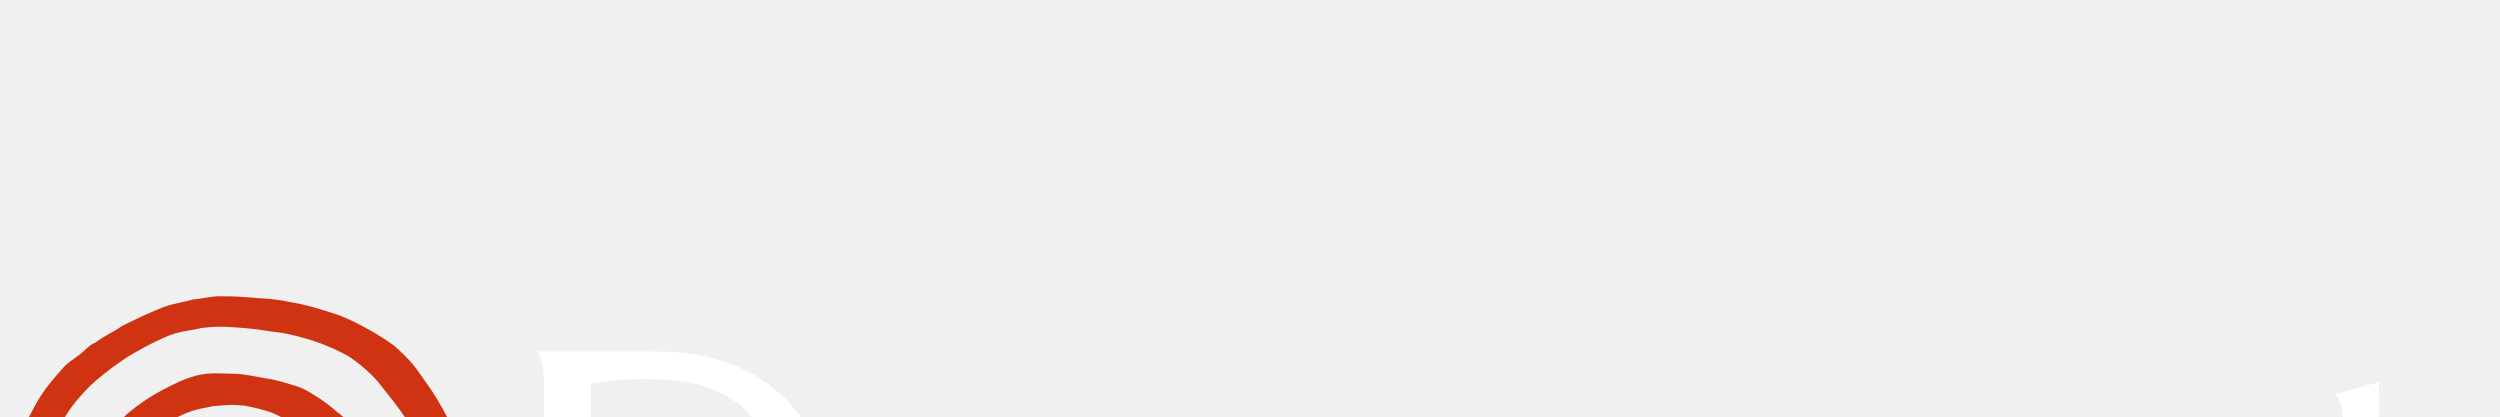
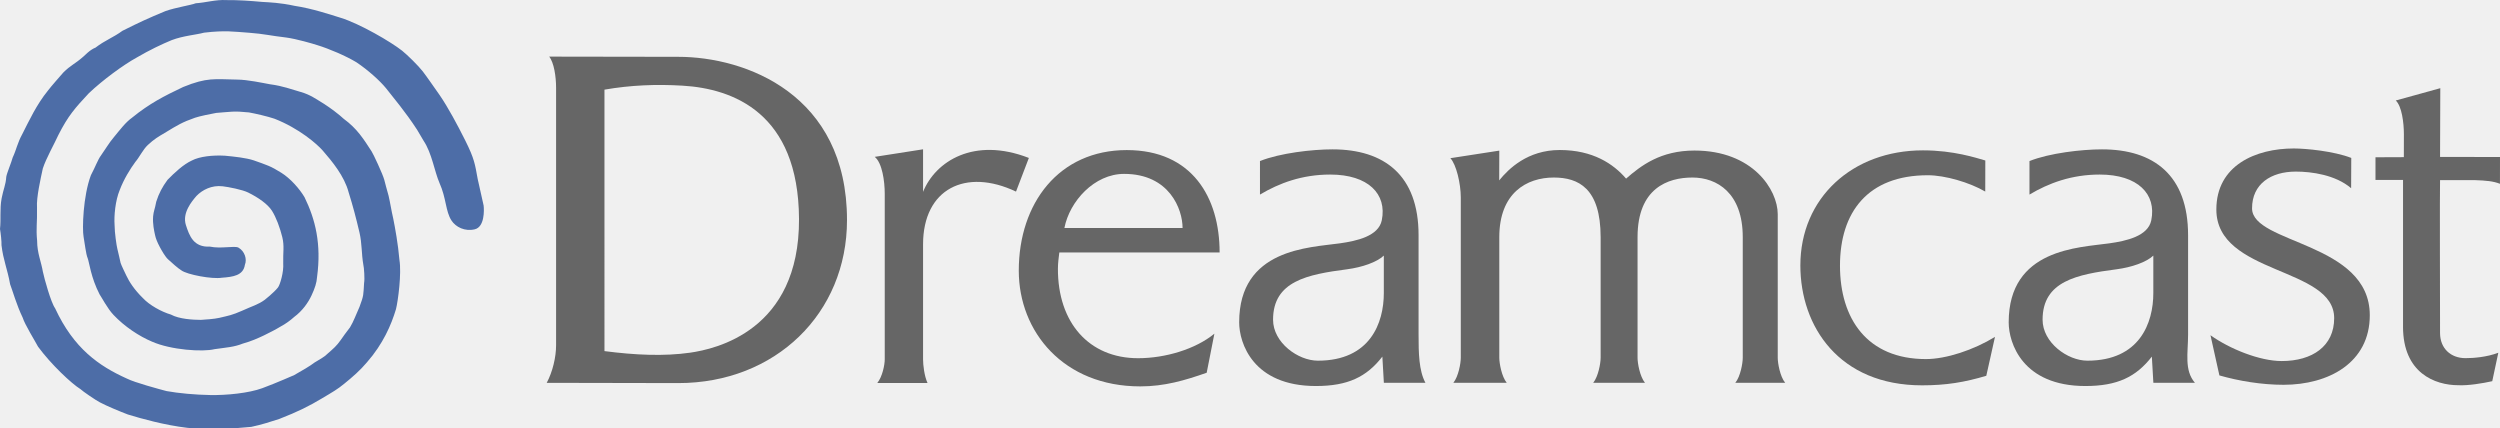
- <svg xmlns="http://www.w3.org/2000/svg" version="1.1" id="svg50">
-   <defs id="defs44" />
-   <g id="layer1" transform="translate(0,-244.0833)">
-     <g id="Page-1" style="fill:none;fill-rule:evenodd;stroke:none;stroke-width:1" transform="matrix(0.2709441,0,0,0.2709441,0.1228597,259.7368)">
-       <g id="mainlogo" style="fill-rule:nonzero">
-         <g id="Group" transform="translate(103.2,10.32)" style="fill:#ffffff">
-           <polygon id="Path" points="373.304,56.882 377.985,56.882 377.985,57.561 376.037,57.561 376.037,62.846 375.269,62.846 375.269,57.561 373.304,57.561 " />
-           <polygon id="polygon5" points="379.834,56.882 381.554,61.953 383.273,56.882 384.36,56.882 384.36,62.846 383.577,62.846 383.577,58 381.948,62.846 381.161,62.846 379.533,58 379.533,62.846 378.747,62.846 378.747,56.882 " />
-           <path d="m 2.419,6.316 c 0,-2.072 -0.394,-4.755 -1.309,-5.883 5.997,0 18.954,0.04 24.507,0.04 12.779,0 32.058,7.092 32.058,31.005 0,17.746 -13.61,30.967 -32.058,30.967 -4.046,0 -19.496,-0.05 -24.978,-0.05 C 1.763,60.32 2.419,57.505 2.419,55.283 Z M 11.61,56.367 c 5.898,0.767 11.343,1.002 16.269,0.298 4.766,-0.682 20.782,-4.132 20.682,-25.395 C 48.467,11.12 36.021,6.513 26.432,5.949 c -5.004,-0.295 -9.835,-0.106 -14.823,0.758 z" id="Shape" />
-           <path d="m 62.941,19.472 9.181,-1.434 c 0,1.88 0,7.393 0,8.084 2.355,-5.82 9.683,-10.496 20.095,-6.444 l -2.441,6.392 C 80.246,21.547 72.122,25.515 72.122,36.099 v 21.839 c 0,1.04 0.227,3.137 0.847,4.483 h -9.537 c 0.963,-1.188 1.41,-3.443 1.41,-4.483 V 26.436 c -0.003,-2.285 -0.469,-5.822 -1.902,-6.964 z" id="path8" />
-           <path d="m 353.218,23.855 c 0,0.596 0,25.997 0,27.893 0,8.757 6.036,11.098 10.508,11.098 1.889,0.092 4.569,-0.349 6.44,-0.765 l 1.151,-5.405 c -2.18,0.834 -4.714,1.029 -6.235,1.029 -2.804,0 -4.831,-1.861 -4.831,-4.772 0,-2.612 -0.066,-28.216 0,-29.034 h -0.029 c 0.372,0 6.189,-0.021 6.776,0 1.907,0.067 3.371,0.183 4.633,0.691 l 0.007,-5.09 c 0,0 -11.167,-0.015 -11.386,-0.015 l 0.046,-13.056 -8.461,2.338 c 1.166,1.091 1.545,4.285 1.545,6.391 0,0 -0.007,3.901 -0.007,4.371 -0.379,0 -4.677,0.021 -5.388,0.021 v 4.301 c 0.751,0 5.231,0.003 5.231,0.003 z" id="path10" />
-           <path d="m 316.646,53.351 c 3.637,2.598 9.345,4.905 13.53,4.905 5.807,0 9.966,-2.825 9.966,-8.143 0,-9.816 -22.379,-8.189 -22.379,-20.643 0,-8.421 7.53,-11.589 14.706,-11.589 2.307,0 7.573,0.501 10.919,1.796 l -0.027,5.752 c -2.975,-2.541 -7.512,-3.155 -10.503,-3.155 -4.748,0 -8.314,2.356 -8.314,6.976 0,6.783 22.362,6.39 22.362,20.314 0,9.005 -7.8,13.204 -16.387,13.204 -4.184,0 -8.548,-0.741 -12.178,-1.781 l -1.695,-7.634 z" id="path12" />
-           <path d="m 181.552,23.942 c 0,-0.509 0.018,-5.07 0.018,-5.654 l -9.296,1.437 c 1.121,1.174 1.981,4.836 1.981,7.454 v 30.456 c 0,1.04 -0.446,3.563 -1.411,4.748 h 10.134 c -0.961,-1.188 -1.408,-3.709 -1.408,-4.748 v -22.915 c 0,-8.385 5.187,-11.321 10.35,-11.321 4.673,0 8.896,2.023 8.896,11.321 v 22.916 c 0,1.04 -0.447,3.562 -1.408,4.748 h 9.828 c -0.966,-1.188 -1.408,-3.709 -1.408,-4.748 v -22.916 c 0,-9.297 5.743,-11.321 10.426,-11.321 4.67,0 9.555,2.933 9.555,11.321 v 22.916 c 0,1.04 -0.443,3.562 -1.412,4.748 h 9.467 c -0.969,-1.188 -1.41,-3.709 -1.41,-4.748 V 30.368 c 0,-4.647 -4.744,-12.094 -15.816,-12.094 -6.443,0 -10.163,2.866 -12.989,5.332 -2.402,-2.804 -6.312,-5.433 -12.596,-5.433 -6.12,-0.003 -9.734,3.586 -11.502,5.768 z" id="path14" />
-           <path d="m 159.634,38.23 c -1.327,1.25 -4.105,2.218 -6.972,2.596 -7.535,0.986 -14.063,2.239 -14.063,9.578 0,4.354 4.747,7.781 8.506,7.781 9.957,0 12.53,-7.184 12.53,-12.844 v -7.111 h -0.002 z M 136.111,20.27 c 3.8,-1.523 9.932,-2.221 13.778,-2.221 9.821,0 16.347,4.906 16.347,16.297 v 18.896 c 0,3.499 0.053,6.815 1.3,9.143 h -7.893 l -0.286,-4.971 c -2.987,3.859 -6.559,5.586 -12.621,5.586 -11.963,0 -14.574,-8.173 -14.574,-12.099 0,-14.015 13.34,-14.177 19.134,-15.004 3.206,-0.452 7.328,-1.359 7.95,-4.364 1.022,-4.971 -2.53,-8.698 -9.791,-8.698 -5.329,0 -9.695,1.621 -13.342,3.803 l -0.003,-6.367 z m 169.681,17.959 c -1.325,1.25 -4.105,2.218 -6.974,2.596 -7.534,0.986 -14.059,2.239 -14.059,9.578 0,4.354 4.744,7.781 8.503,7.781 9.955,0 12.53,-7.184 12.53,-12.844 z M 282.272,20.27 c 3.799,-1.523 9.938,-2.221 13.78,-2.221 9.816,0 16.342,4.906 16.342,16.297 v 18.896 c 0,3.499 -0.763,6.743 1.297,9.143 h -7.891 l -0.287,-4.971 c -2.991,3.859 -6.558,5.586 -12.62,5.586 -11.956,0 -14.571,-8.173 -14.571,-12.099 0,-14.015 13.34,-14.177 19.132,-15.004 3.207,-0.452 7.333,-1.359 7.948,-4.364 1.023,-4.971 -2.529,-8.698 -9.791,-8.698 -5.328,0 -9.693,1.621 -13.341,3.803 v -6.364 l 0.003,-0.003 z" id="path16" />
-           <path d="m 273.868,26.065 c -2.961,-1.73 -7.636,-3.1 -10.896,-3.1 -11.448,0 -16.694,7.039 -16.694,17.179 0,10.045 5.13,17.738 16.325,17.738 3.837,0 9.06,-1.725 13.115,-4.216 l -1.649,7.39 c -4.127,1.228 -7.604,1.813 -12.207,1.813 -15.734,0 -23.109,-11.16 -23.109,-22.772 0,-12.832 9.893,-21.859 23.282,-21.859 5.852,0 10.123,1.434 11.847,1.925 l -0.014,5.902 z" id="path18" />
-           <path d="m 97.736,40.681 c 0.007,-1.061 0.148,-2.073 0.267,-3.053 h 30.445 c 0,-10.465 -5.235,-19.443 -17.634,-19.443 -12.87,0 -20.511,10.065 -20.511,22.902 0,11.608 8.506,21.982 23.076,21.982 4.606,0 8.457,-1.134 12.615,-2.59 l 1.463,-7.422 c -3.556,2.927 -9.303,4.659 -14.49,4.659 -9.323,0 -15.27,-6.75 -15.23,-17.035 z m 1.231,-7.695 c 0.988,-5.091 5.7,-10.279 11.338,-10.279 8.615,0 11.109,6.723 11.109,10.279 -0.002,0 -22.447,0.016 -22.447,0 z" id="path20" />
-         </g>
-         <path d="m 55.95,1.108 c 3.413,0.513 6.902,1.706 8.721,2.262 3.664,1.12 9.612,4.602 11.714,6.27 0.995,0.789 3.083,2.858 3.894,3.898 0.789,1.014 2.294,3.21 3.253,4.565 1.532,2.233 3.332,5.561 4.857,8.621 1.706,3.421 1.823,4.412 2.34,7.271 l 1.127,5.041 c 0.106,0.872 0.195,4.069 -1.683,4.516 -1.876,0.448 -3.611,-0.415 -4.429,-1.681 -1.132,-1.751 -0.974,-4.236 -2.256,-7.081 -0.998,-2.3 -1.433,-5.642 -3.028,-8.045 l -1.25,-2.114 c -2.213,-3.406 -4.518,-6.109 -5.892,-7.872 -1.213,-1.482 -3.474,-3.495 -5.617,-4.927 -1.983,-1.202 -5.188,-2.574 -7.498,-3.279 -0.736,-0.24 -3.891,-1.167 -5.848,-1.428 -2.66,-0.298 -4.408,-0.719 -6.934,-0.897 -3.122,-0.22 -4.616,-0.497 -8.664,-0.024 -1.533,0.416 -3.96,0.581 -6.146,1.416 -1.766,0.72 -4.219,1.883 -6.625,3.296 -2.59,1.42 -6.517,4.322 -9.124,6.8 -2.626,2.806 -3.941,4.312 -5.751,7.869 -0.801,1.76 -2.353,4.483 -2.979,6.404 -0.427,1.951 -1.241,5.59 -1.106,7.358 0.063,3.166 -0.215,3.818 0.023,6.407 0.009,2.331 0.773,3.946 1.092,5.853 0.271,1.316 1.537,5.872 2.317,6.933 3.551,7.654 8.32,10.969 13.636,13.362 1.498,0.764 6.184,2.018 7.54,2.376 2.313,0.417 5.355,0.697 8.284,0.752 3.081,0.059 7.329,-0.356 9.905,-1.306 2.79,-1.026 6.017,-2.486 5.98,-2.442 1.293,-0.716 3.27,-1.881 3.884,-2.392 1.189,-0.761 1.907,-1.056 2.609,-1.789 1.018,-0.888 1.632,-1.401 2.403,-2.503 0.427,-0.62 1.111,-1.571 1.771,-2.412 0.714,-1.17 1.124,-2.402 1.82,-3.925 0.832,-2.256 0.703,-2.147 0.863,-4.538 0.15,-0.694 -0.017,-3.026 -0.141,-3.422 -0.376,-2.152 -0.243,-4.05 -0.736,-6.14 -0.663,-2.827 -1.219,-4.942 -2.066,-7.653 -0.799,-3.052 -3.144,-5.881 -4.904,-7.902 -1.09,-1.253 -4.473,-4.21 -9.166,-6.057 -1.323,-0.445 -3.483,-0.949 -4.856,-1.2 -2.933,-0.306 -3.41,-0.109 -6.217,0.095 -0.967,0.169 -3.209,0.627 -4.035,0.917 -2.411,0.847 -3.298,1.385 -5.764,2.895 -1.147,0.666 -2.012,1.176 -3.186,2.276 -0.937,0.867 -1.606,2.339 -2.363,3.204 -1.04,1.414 -2.196,3.299 -2.972,5.333 -0.841,2.024 -1.112,4.871 -0.983,6.704 0,1.394 0.379,3.954 0.53,4.512 0.151,0.559 0.53,2.296 0.611,2.645 0.083,0.348 0.985,2.185 1.111,2.454 0.51,1.084 1.484,2.639 3.124,4.23 1.213,1.324 3.554,2.623 5.31,3.126 1.572,0.865 4.224,1.01 5.693,1.013 0.722,-0.046 2.566,-0.158 3.529,-0.388 1.953,-0.469 2.312,-0.482 4.324,-1.355 1.806,-0.838 3.03,-1.139 4.288,-2.067 0,0 1.726,-1.352 2.51,-2.343 0.414,-0.519 1.123,-3.01 0.998,-4.552 -0.059,-2.11 0.249,-3.307 -0.184,-5.042 -0.43,-1.736 -1.164,-3.748 -1.962,-4.988 -0.808,-1.256 -2.542,-2.479 -4.516,-3.455 -1.108,-0.547 -3.726,-1.053 -4.839,-1.183 -2.11,-0.251 -3.875,0.708 -4.948,1.803 -0.931,1.063 -2.769,3.271 -2.037,5.553 0.663,2.064 1.465,4.265 4.561,4.102 2.127,0.444 4.584,-0.197 5.403,0.178 1.215,0.691 1.681,2.213 1.241,3.277 -0.309,2.049 -2.273,2.294 -4.365,2.453 -1.875,0.314 -6.635,-0.604 -7.68,-1.387 -0.702,-0.416 -1.778,-1.416 -2.534,-2.094 -0.544,-0.488 -1.158,-1.572 -1.58,-2.351 -0.514,-0.958 -0.777,-1.662 -0.909,-2.285 -0.159,-0.74 -0.483,-2.155 -0.36,-3.568 0.085,-0.953 0.339,-1.361 0.592,-2.755 0.507,-1.582 1.135,-2.786 2.148,-4.157 1.318,-1.338 2.992,-2.931 4.627,-3.671 1.441,-0.762 3.967,-1.041 6.25,-0.908 1.854,0.177 4.044,0.403 5.495,0.888 2.48,0.886 3.189,1.063 5.226,2.348 1.719,1.064 3.45,3.024 4.417,4.646 2.055,4.205 3.234,8.882 2.377,15.182 -0.07,1.063 -0.401,2.101 -1.064,3.512 -0.614,1.299 -1.686,2.881 -3.301,4.07 -0.648,0.601 -1.674,1.342 -2.507,1.774 -1.183,0.717 -1.977,1.091 -3.21,1.711 -1.084,0.511 -2.348,1.092 -3.996,1.55 -1.785,0.706 -3.156,0.734 -5.402,1.069 -2.208,0.556 -8.258,0.161 -11.861,-1.429 -2.457,-1.035 -5.215,-2.856 -7.314,-5.077 -1.164,-1.223 -2.306,-3.437 -2.639,-3.89 -1.668,-3.207 -1.994,-6.22 -2.263,-6.857 -0.363,-0.86 -0.543,-2.79 -0.788,-4.11 -0.274,-1.483 -0.105,-7.689 1.391,-11.673 0.844,-1.587 1.337,-3.001 1.907,-3.744 1.026,-1.459 1.521,-2.369 2.393,-3.403 1.314,-1.593 2.27,-2.893 3.549,-3.811 3.262,-2.651 5.985,-4.051 9.671,-5.802 4.579,-1.864 5.954,-1.479 10.289,-1.41 1.95,0.017 4.787,0.63 6.183,0.883 2.59,0.345 4.075,0.969 5.825,1.458 1.873,0.523 2.955,1.359 4.494,2.287 1.264,0.816 2.754,1.936 3.737,2.845 2.517,1.846 3.73,3.785 5.273,6.167 0.281,0.399 2.111,4.302 2.403,5.389 0.136,0.544 0.549,2.106 0.816,3.019 0.341,1.449 0.508,2.731 0.891,4.367 0.341,1.683 0.922,4.861 1.173,7.832 0.426,2.55 -0.255,7.754 -0.654,9.349 -0.89,2.978 -2.451,6.613 -5.528,10.115 -1.306,1.551 -2.696,2.751 -4.303,4.057 -1.227,1.023 -2.282,1.622 -4.18,2.754 -2.577,1.538 -4.537,2.521 -8.15,3.933 -1.471,0.472 -3.325,1.093 -5.322,1.505 -3.869,0.351 -7.846,0.692 -12.185,0.177 -4.34,-0.518 -8.688,-1.74 -11.257,-2.528 -1.418,-0.531 -4.163,-1.681 -5.313,-2.305 -0.75,-0.378 -3.262,-2.097 -3.688,-2.509 -1.72,-1.064 -5.572,-4.686 -8.059,-8.062 -0.544,-1.047 -2.503,-4.174 -2.929,-5.545 C 3.169,57.985 2.381,55.178 1.92,53.98 1.431,51.181 0.605,49.38 0.284,46.574 0.32,45.914 0.151,44.358 0,43.497 c 0.218,-1.922 -0.074,-3.732 0.308,-5.825 0.335,-1.766 0.777,-2.503 0.884,-4.099 0.104,-0.683 0.981,-2.737 1.217,-3.651 0.71,-1.505 0.886,-2.744 1.812,-4.426 1.332,-2.621 2.728,-5.636 4.869,-8.271 0.612,-0.817 2.347,-2.776 2.938,-3.455 1.397,-1.397 2.217,-1.618 3.802,-3.019 0.163,-0.103 1.212,-1.297 2.309,-1.707 1.815,-1.404 3.386,-1.918 5.115,-3.195 3.465,-1.727 4.727,-2.31 8.167,-3.742 1.989,-0.71 4.759,-1.101 5.757,-1.488 1.9,-0.118 3.828,-0.723 5.825,-0.604 2.242,-0.021 4.501,0.139 6.755,0.344 1.519,0.088 3.502,0.162 6.191,0.746 z" id="path23" style="fill:#cf3311" />
-       </g>
-     </g>
+ <svg xmlns="http://www.w3.org/2000/svg" version="1.2" id="Layer_1" x="0px" y="0px" xml:space="preserve">
+   <defs id="defs29" />
+   <g id="g22">
+     <path fill="#666666" d="M122.813,19.344c0-2.409-0.458-5.529-1.522-6.841c6.973,0,22.039,0.046,28.497,0.046   c14.859,0,37.277,8.247,37.277,36.052c0,20.635-15.826,36.008-37.277,36.008c-4.705,0-22.67-0.058-29.044-0.058   c1.306-2.411,2.069-5.685,2.069-8.269V19.344L122.813,19.344z M133.5,77.543c6.858,0.892,13.189,1.165,18.917,0.347   c5.542-0.793,24.165-4.805,24.049-29.529c-0.109-23.431-14.581-28.788-25.731-29.443c-5.819-0.343-11.436-0.123-17.236,0.881   L133.5,77.543L133.5,77.543z" id="path6" />
+     <path fill="#666666" d="M193.187,34.642l10.676-1.667c0,2.186,0,8.596,0,9.4c2.738-6.767,11.259-12.205,23.366-7.493l-2.838,7.433   c-11.082-5.26-20.528-0.646-20.528,11.661V79.37c0,1.209,0.264,3.648,0.985,5.213h-11.089c1.12-1.381,1.64-4.004,1.64-5.213V42.74   C195.396,40.083,194.854,35.97,193.187,34.642L193.187,34.642z" id="path8" />
+     <path fill="#666666" d="M530.719,39.738c0,0.693,0,30.229,0,32.434c0,10.183,7.019,12.905,12.219,12.905   c2.197,0.107,5.313-0.406,7.488-0.889l1.338-6.285c-2.535,0.97-5.481,1.197-7.25,1.197c-3.26,0-5.617-2.164-5.617-5.549   c0-3.037-0.077-32.809,0-33.761h-0.034c0.432,0,7.196-0.024,7.879,0c2.217,0.078,3.92,0.213,5.387,0.803l0.008-5.919   c0,0-12.985-0.017-13.239-0.017l0.053-15.181l-9.838,2.719c1.356,1.269,1.797,4.982,1.797,7.431c0,0-0.008,4.536-0.008,5.083   c-0.441,0-5.438,0.025-6.265,0.025v5.001C525.51,39.735,530.719,39.738,530.719,39.738L530.719,39.738z" id="path10" />
+     <path fill="#666666" d="M488.193,74.036c4.229,3.021,10.866,5.703,15.733,5.703c6.752,0,11.588-3.285,11.588-9.469   c0-11.414-26.022-9.522-26.022-24.004c0-9.792,8.756-13.476,17.1-13.476c2.683,0,8.806,0.582,12.697,2.088l-0.031,6.688   c-3.459-2.955-8.735-3.669-12.213-3.669c-5.521,0-9.668,2.74-9.668,8.112c0,7.887,26.002,7.43,26.002,23.621   c0,10.471-9.07,15.354-19.055,15.354c-4.865,0-9.939-0.862-14.16-2.071L488.193,74.036L488.193,74.036z" id="path12" />
+     <path fill="#666666" d="M331.107,39.839c0-0.592,0.021-5.895,0.021-6.574l-10.809,1.671c1.303,1.365,2.303,5.623,2.303,8.667   v35.414c0,1.209-0.519,4.143-1.641,5.521h11.784c-1.118-1.381-1.637-4.313-1.637-5.521V52.372c0-9.75,6.031-13.164,12.035-13.164   c5.434,0,10.344,2.352,10.344,13.164v26.646c0,1.209-0.52,4.142-1.637,5.521h11.428c-1.123-1.381-1.637-4.313-1.637-5.521V52.372   c0-10.811,6.678-13.164,12.123-13.164c5.43,0,11.111,3.411,11.111,13.164v26.646c0,1.209-0.515,4.142-1.642,5.521h11.008   c-1.127-1.381-1.639-4.313-1.639-5.521V47.312c0-5.404-5.516-14.063-18.391-14.063c-7.492,0-11.818,3.333-15.103,6.2   c-2.793-3.26-7.34-6.317-14.647-6.317C337.365,33.129,333.162,37.302,331.107,39.839L331.107,39.839z" id="path14" />
+     <path fill="#666666" d="M305.621,56.453c-1.543,1.453-4.773,2.579-8.107,3.019c-8.762,1.147-16.352,2.604-16.352,11.137   c0,5.063,5.52,9.048,9.891,9.048c11.578,0,14.57-8.353,14.57-14.935v-8.269H305.621L305.621,56.453z M278.269,35.57   c4.419-1.771,11.549-2.583,16.021-2.583c11.42,0,19.008,5.705,19.008,18.95v21.972c0,4.069,0.062,7.924,1.512,10.631h-9.178   l-0.332-5.78c-3.473,4.487-7.627,6.495-14.676,6.495c-13.91,0-16.946-9.503-16.946-14.069c0-16.297,15.512-16.485,22.249-17.447   c3.728-0.526,8.521-1.58,9.244-5.074c1.188-5.78-2.942-10.114-11.385-10.114c-6.197,0-11.273,1.885-15.514,4.422L278.269,35.57   L278.269,35.57z M475.572,56.453c-1.541,1.453-4.773,2.579-8.109,3.019c-8.76,1.147-16.348,2.604-16.348,11.137   c0,5.063,5.516,9.048,9.887,9.048c11.576,0,14.57-8.353,14.57-14.935V56.453L475.572,56.453z M448.223,35.57   c4.418-1.771,11.556-2.583,16.023-2.583c11.414,0,19.002,5.705,19.002,18.95v21.972c0,4.069-0.887,7.841,1.508,10.631h-9.176   l-0.334-5.78c-3.478,4.487-7.625,6.495-14.674,6.495c-13.902,0-16.943-9.503-16.943-14.069c0-16.297,15.512-16.485,22.246-17.447   c3.729-0.526,8.527-1.58,9.242-5.074c1.19-5.78-2.941-10.114-11.385-10.114c-6.195,0-11.271,1.885-15.513,4.422v-7.4L448.223,35.57   L448.223,35.57z" id="path16" />
+     <path fill="#666666" d="M438.451,42.308c-3.443-2.012-8.879-3.605-12.67-3.605c-13.312,0-19.412,8.185-19.412,19.976   c0,11.68,5.965,20.625,18.983,20.625c4.462,0,10.535-2.006,15.25-4.902l-1.918,8.593c-4.799,1.428-8.842,2.108-14.194,2.108   c-18.295,0-26.871-12.977-26.871-26.479c0-14.921,11.504-25.417,27.072-25.417c6.805,0,11.771,1.668,13.776,2.238L438.451,42.308   L438.451,42.308z" id="path18" />
+     <path fill="#666666" d="M233.646,59.304c0.008-1.234,0.172-2.41,0.31-3.55h35.401c0-12.169-6.087-22.608-20.505-22.608   c-14.965,0-23.85,11.703-23.85,26.63c0,13.498,9.891,25.56,26.832,25.56c5.356,0,9.834-1.319,14.669-3.012l1.701-8.63   c-4.135,3.404-10.817,5.418-16.849,5.418C240.514,79.112,233.599,71.263,233.646,59.304L233.646,59.304z M235.077,50.356   c1.149-5.92,6.628-11.952,13.184-11.952c10.018,0,12.917,7.817,12.917,11.952C261.176,50.356,235.077,50.375,235.077,50.356   L235.077,50.356z" id="path20" />
  </g>
+   <path fill="#CF3311" d="M65.058,1.288c3.969,0.596,8.026,1.984,10.141,2.63C79.46,5.22,86.376,9.269,88.82,11.209  c1.157,0.918,3.585,3.323,4.528,4.533c0.917,1.179,2.667,3.733,3.783,5.308c1.781,2.597,3.874,6.466,5.648,10.025  c1.984,3.978,2.12,5.13,2.721,8.455l1.311,5.862c0.123,1.014,0.227,4.731-1.957,5.251c-2.181,0.521-4.199-0.483-5.15-1.955  c-1.316-2.036-1.133-4.926-2.623-8.234c-1.161-2.674-1.666-6.561-3.521-9.355l-1.453-2.458c-2.573-3.96-5.253-7.103-6.851-9.153  c-1.411-1.723-4.04-4.064-6.531-5.729c-2.306-1.398-6.032-2.993-8.719-3.813c-0.856-0.279-4.524-1.357-6.8-1.66  c-3.093-0.347-5.126-0.836-8.063-1.043c-3.63-0.256-5.367-0.578-10.074-0.028c-1.783,0.484-4.605,0.676-7.147,1.647  c-2.053,0.837-4.906,2.189-7.703,3.832c-3.012,1.651-7.578,5.026-10.609,7.907c-3.054,3.263-4.582,5.014-6.687,9.15  c-0.931,2.046-2.736,5.213-3.464,7.447c-0.497,2.269-1.443,6.5-1.286,8.556c0.073,3.681-0.25,4.44,0.027,7.45  c0.01,2.71,0.899,4.588,1.27,6.806c0.315,1.53,1.787,6.828,2.694,8.062c4.129,8.9,9.675,12.755,15.856,15.537  c1.742,0.888,7.191,2.346,8.767,2.763c2.69,0.485,6.227,0.81,9.633,0.875c3.583,0.069,8.522-0.414,11.517-1.519  c3.244-1.193,6.997-2.891,6.953-2.84c1.504-0.832,3.802-2.187,4.516-2.781c1.383-0.885,2.217-1.228,3.034-2.08  c1.184-1.033,1.898-1.629,2.794-2.91c0.497-0.721,1.292-1.827,2.059-2.805c0.83-1.36,1.307-2.793,2.116-4.564  c0.968-2.623,0.818-2.496,1.003-5.277c0.175-0.807-0.02-3.519-0.164-3.979c-0.437-2.502-0.283-4.709-0.856-7.139  c-0.771-3.287-1.417-5.747-2.402-8.899c-0.929-3.549-3.656-6.838-5.702-9.188c-1.268-1.457-5.201-4.895-10.658-7.043  c-1.538-0.517-4.05-1.103-5.647-1.395c-3.41-0.356-3.965-0.127-7.229,0.111c-1.124,0.196-3.731,0.729-4.692,1.066  c-2.804,0.985-3.835,1.611-6.702,3.366c-1.334,0.775-2.34,1.368-3.705,2.646c-1.089,1.008-1.868,2.72-2.748,3.725  c-1.209,1.644-2.554,3.836-3.456,6.201c-0.978,2.353-1.293,5.664-1.143,7.795c0,1.621,0.441,4.598,0.616,5.246  c0.176,0.65,0.616,2.67,0.71,3.076c0.097,0.405,1.145,2.541,1.292,2.853c0.593,1.261,1.726,3.069,3.633,4.919  c1.411,1.54,4.133,3.05,6.174,3.635c1.828,1.006,4.912,1.174,6.62,1.178c0.839-0.053,2.984-0.184,4.103-0.451  c2.271-0.545,2.688-0.56,5.028-1.575c2.1-0.974,3.523-1.325,4.986-2.403c0,0,2.007-1.572,2.919-2.724  c0.481-0.604,1.306-3.5,1.161-5.293c-0.069-2.453,0.289-3.845-0.214-5.863c-0.5-2.019-1.354-4.358-2.281-5.8  c-0.939-1.46-2.956-2.882-5.251-4.017c-1.288-0.636-4.333-1.224-5.627-1.376c-2.453-0.292-4.506,0.823-5.753,2.097  c-1.082,1.236-3.22,3.803-2.369,6.457c0.771,2.4,1.703,4.959,5.304,4.77c2.473,0.516,5.33-0.229,6.283,0.207  c1.413,0.803,1.955,2.573,1.443,3.811c-0.359,2.383-2.643,2.668-5.076,2.852c-2.18,0.365-7.715-0.702-8.93-1.613  c-0.816-0.484-2.067-1.647-2.946-2.435c-0.633-0.568-1.346-1.828-1.837-2.734c-0.598-1.114-0.903-1.933-1.057-2.657  c-0.185-0.86-0.562-2.506-0.419-4.149c0.099-1.108,0.394-1.582,0.688-3.203c0.589-1.84,1.32-3.239,2.498-4.834  c1.532-1.556,3.479-3.408,5.38-4.269c1.676-0.886,4.613-1.211,7.268-1.056c2.156,0.206,4.702,0.469,6.389,1.033  c2.884,1.03,3.708,1.236,6.077,2.73c1.999,1.237,4.012,3.516,5.136,5.402c2.39,4.89,3.76,10.328,2.764,17.653  c-0.081,1.236-0.466,2.443-1.237,4.084c-0.714,1.511-1.96,3.35-3.838,4.732c-0.754,0.699-1.946,1.561-2.915,2.063  c-1.375,0.834-2.299,1.269-3.733,1.989c-1.26,0.594-2.73,1.27-4.646,1.802c-2.076,0.821-3.67,0.854-6.281,1.243  c-2.568,0.646-9.602,0.187-13.792-1.662c-2.857-1.203-6.064-3.321-8.505-5.904c-1.354-1.422-2.681-3.996-3.069-4.523  c-1.94-3.729-2.319-7.233-2.631-7.973c-0.422-1-0.631-3.244-0.916-4.779c-0.319-1.724-0.122-8.941,1.617-13.573  c0.981-1.845,1.555-3.49,2.217-4.353c1.193-1.696,1.769-2.755,2.782-3.957c1.528-1.852,2.64-3.364,4.127-4.431  c3.793-3.083,6.959-4.711,11.245-6.746c5.324-2.168,6.923-1.72,11.964-1.639c2.267,0.02,5.566,0.733,7.189,1.027  c3.012,0.401,4.738,1.127,6.773,1.695c2.178,0.608,3.436,1.58,5.226,2.659c1.47,0.949,3.202,2.251,4.345,3.308  c2.927,2.146,4.337,4.401,6.131,7.171c0.327,0.464,2.455,5.002,2.794,6.266c0.158,0.633,0.638,2.449,0.949,3.511  c0.396,1.685,0.591,3.176,1.036,5.078c0.396,1.957,1.072,5.652,1.364,9.107c0.495,2.965-0.296,9.016-0.76,10.871  c-1.035,3.463-2.85,7.69-6.428,11.762c-1.519,1.804-3.135,3.199-5.003,4.717c-1.427,1.189-2.653,1.886-4.861,3.202  c-2.996,1.788-5.276,2.931-9.477,4.573c-1.71,0.549-3.866,1.271-6.188,1.75C51,94.683,46.376,95.08,41.33,94.481  c-5.047-0.602-10.102-2.023-13.089-2.939c-1.649-0.618-4.841-1.955-6.178-2.68c-0.872-0.44-3.793-2.438-4.288-2.918  c-2-1.237-6.479-5.449-9.371-9.375c-0.633-1.217-2.911-4.854-3.406-6.448c-1.313-2.697-2.229-5.96-2.766-7.354  c-0.568-3.254-1.528-5.348-1.902-8.611c0.042-0.768-0.154-2.577-0.33-3.578c0.254-2.235-0.086-4.339,0.358-6.773  c0.39-2.053,0.904-2.91,1.028-4.766c0.121-0.794,1.141-3.182,1.415-4.245c0.826-1.75,1.03-3.191,2.107-5.147  c1.549-3.048,3.172-6.554,5.662-9.617c0.712-0.95,2.729-3.228,3.416-4.017c1.625-1.625,2.578-1.881,4.421-3.51  c0.19-0.12,1.409-1.508,2.685-1.985c2.111-1.632,3.937-2.23,5.948-3.715c4.029-2.008,5.497-2.686,9.497-4.351  c2.313-0.825,5.534-1.28,6.694-1.73c2.209-0.137,4.451-0.841,6.773-0.702c2.607-0.024,5.234,0.162,7.855,0.4  C59.625,0.522,61.931,0.608,65.058,1.288L65.058,1.288z" id="path24" style="fill:#4365a2;fill-opacity:0.941" />
</svg>
